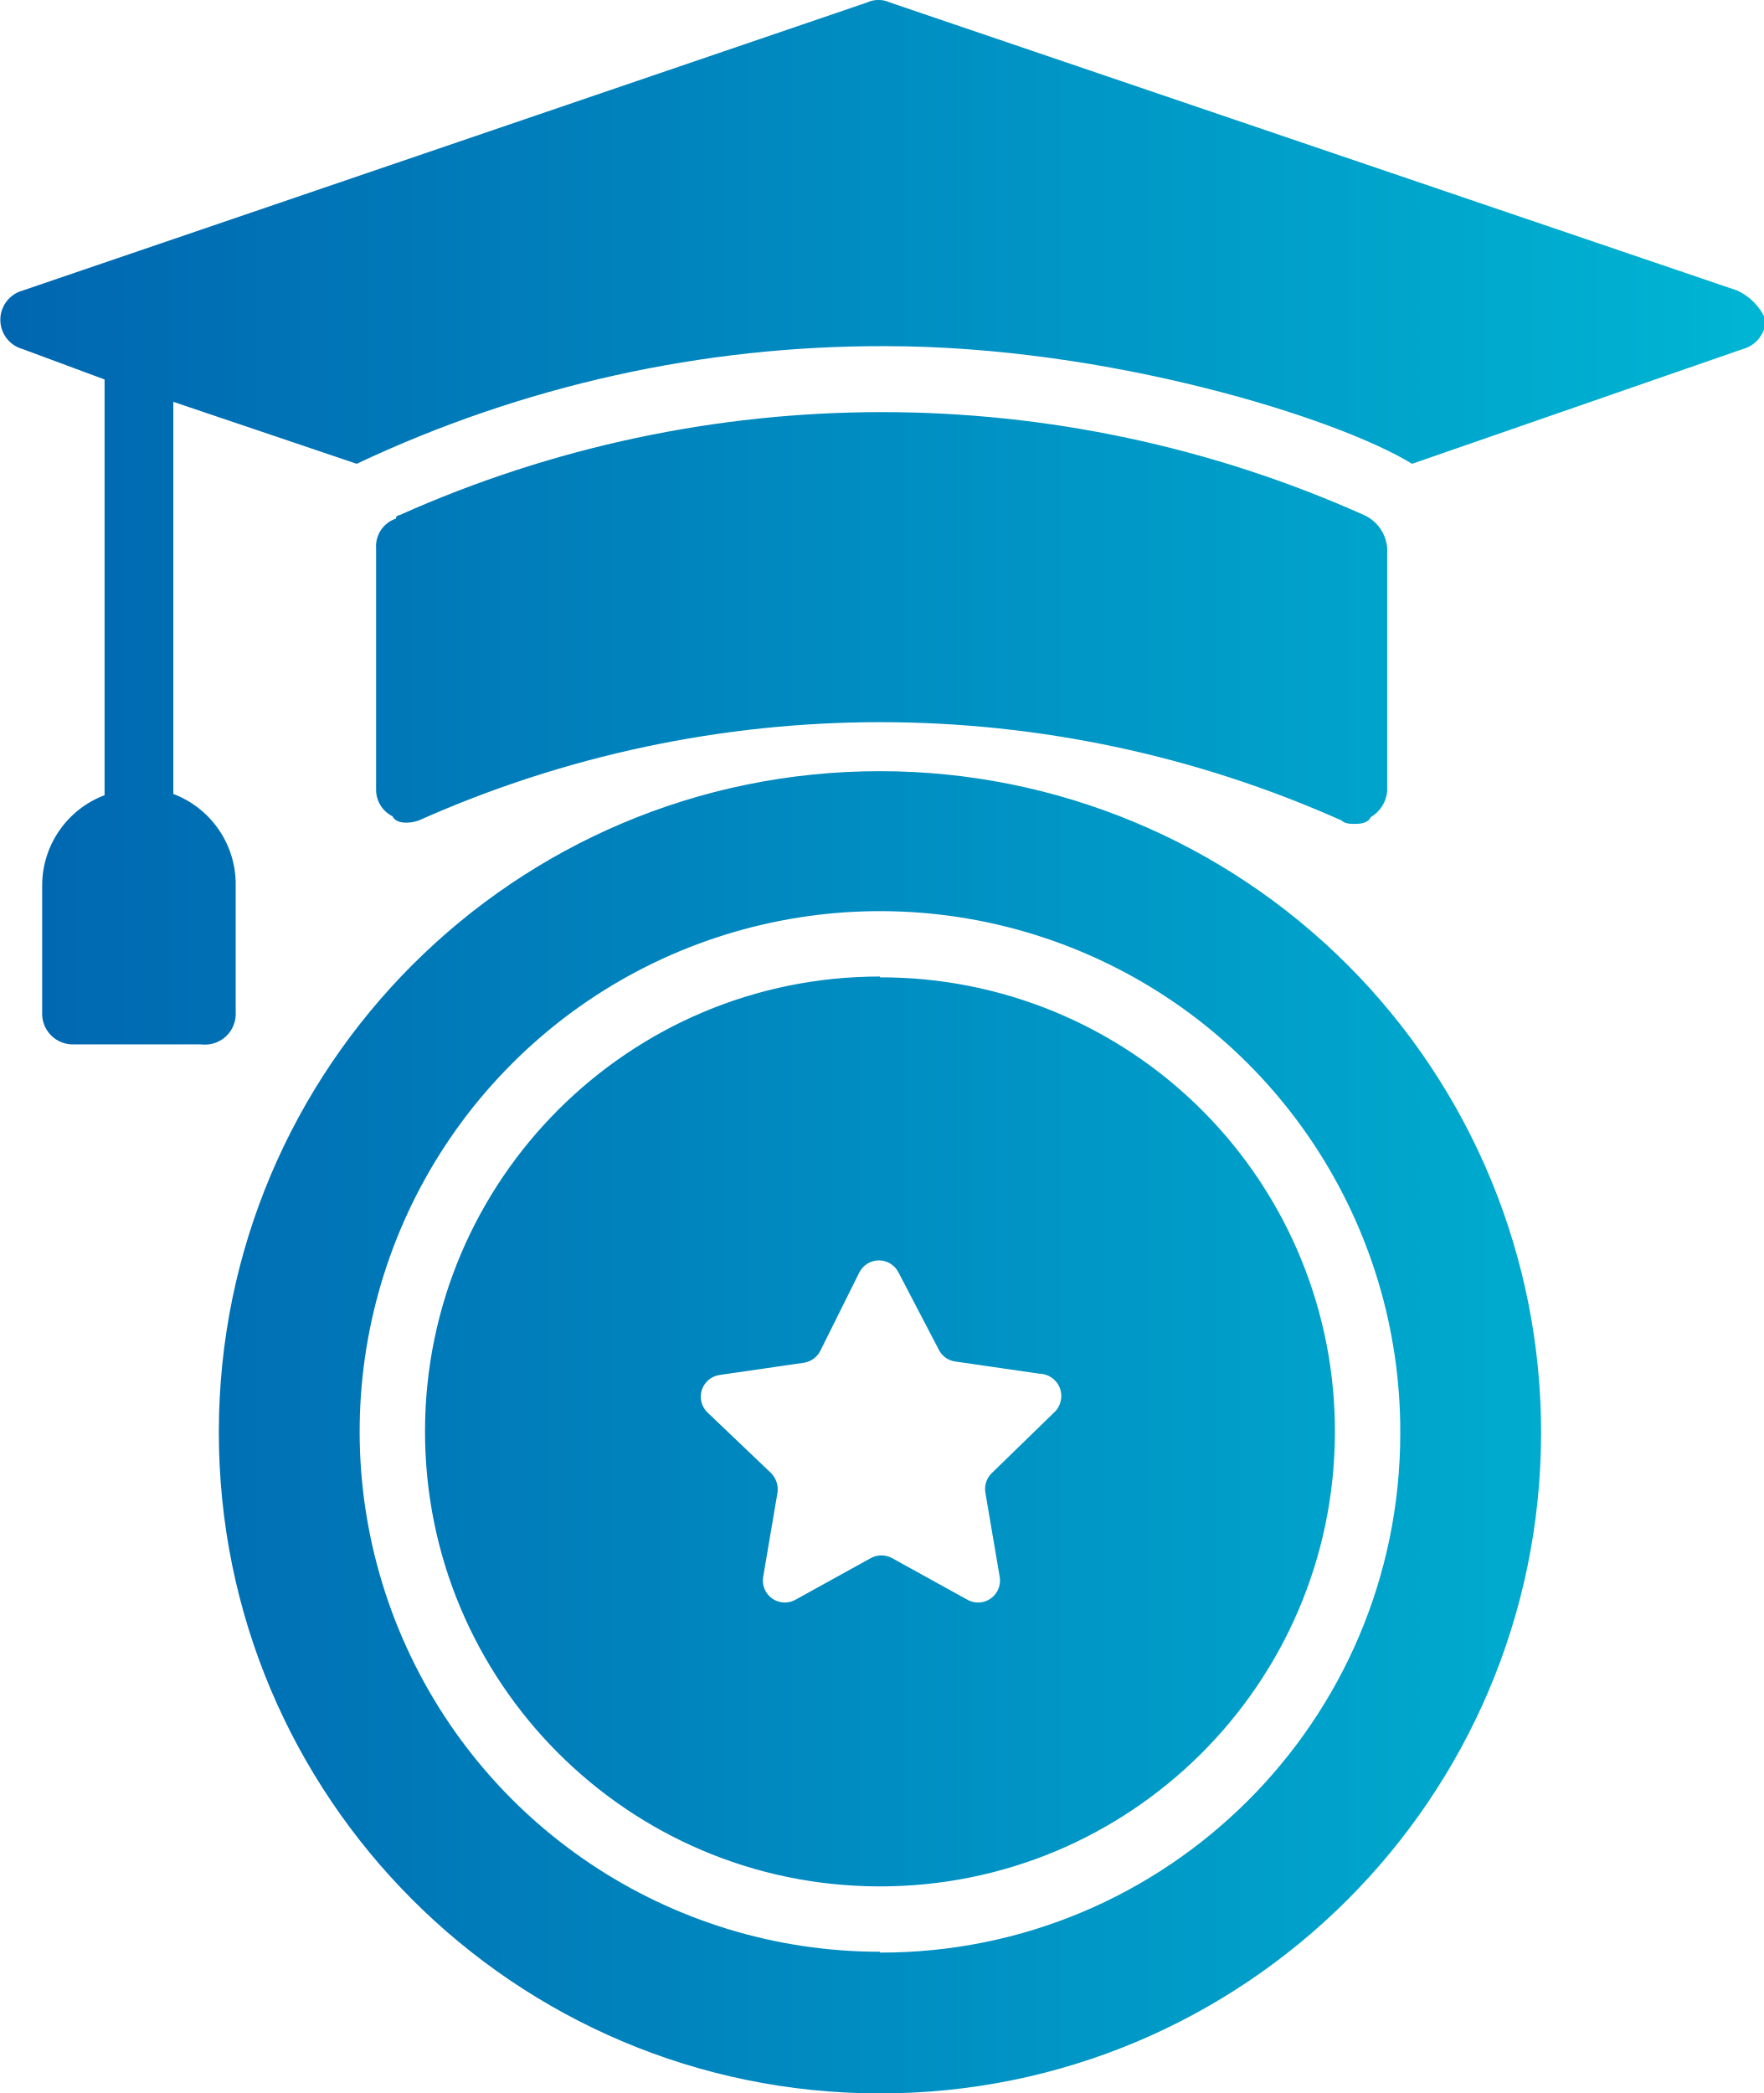
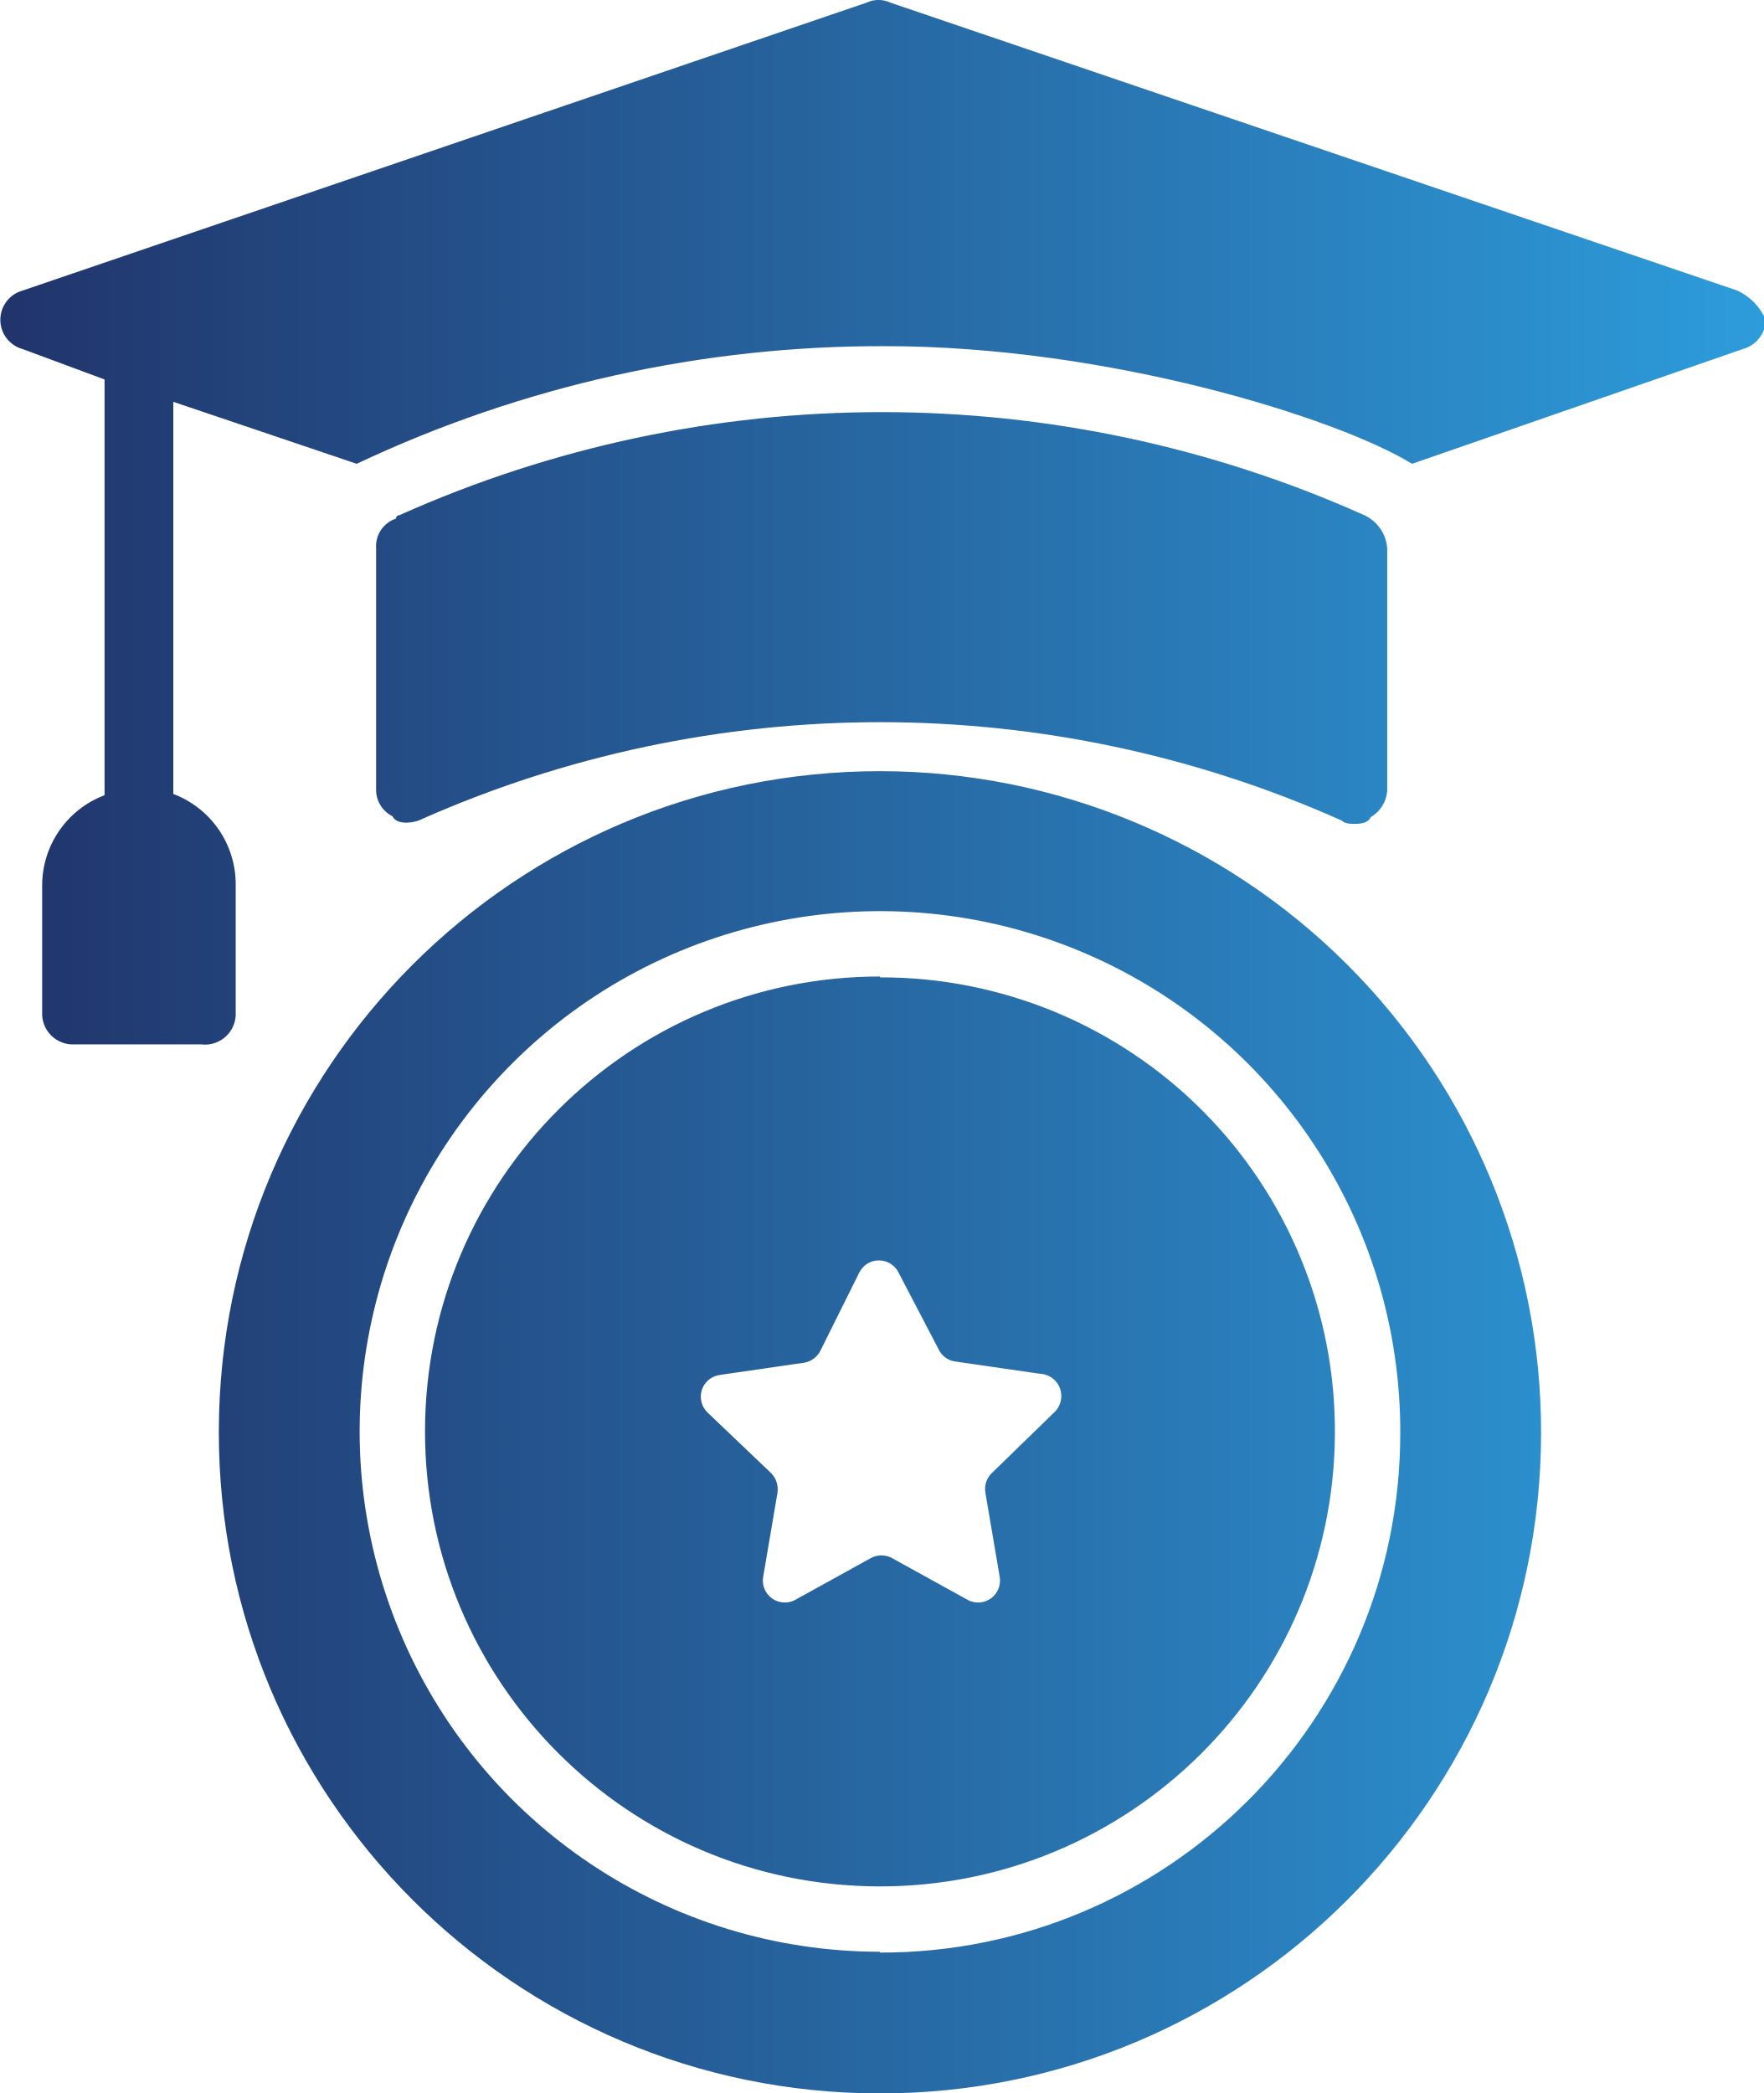
<svg xmlns="http://www.w3.org/2000/svg" viewBox="0 0 41.83 49.64">
  <defs>
    <style>.cls-1{fill:url(#linear-gradient);}</style>
    <linearGradient id="linear-gradient" y1="24.82" x2="41.83" y2="24.82" gradientUnits="userSpaceOnUse">
-       <stop offset="0" stop-color="#0066b0" />
-       <stop offset="1" stop-color="#00b5d3" />
+       <stop offset="0" stop-color="#21346B" />
+       <stop offset="1" stop-color="#2D9CDB" />
    </linearGradient>
  </defs>
  <g id="Layer_2" data-name="Layer 2">
    <g id="Layer_1-2" data-name="Layer 1">
      <path class="cls-1" d="M41.2,6.89,21.11.06a.65.65,0,0,0-.55,0L.54,6.89a.72.72,0,0,0,0,1.39L2.48,9v9.86A2.29,2.29,0,0,0,1,21v3a.73.73,0,0,0,.77.77h3A.73.73,0,0,0,5.59,24V21a2.29,2.29,0,0,0-1.48-2.17V9.53L8.46,11A29.13,29.13,0,0,1,21,8.21c5.28,0,10.71,1.7,12.49,2.79l7.84-2.72a.74.74,0,0,0,.55-.69A1.35,1.35,0,0,0,41.2,6.89ZM9.93,19.46a26.85,26.85,0,0,1,21.89,0c.07.08.23.08.31.08s.31,0,.38-.16a.79.79,0,0,0,.39-.62V13a.94.94,0,0,0-.54-.78,28,28,0,0,0-22.89,0,.08.08,0,0,0-.08.08.69.69,0,0,0-.47.7v5.74a.7.7,0,0,0,.39.62C9.39,19.54,9.7,19.54,9.93,19.46Zm10.94-1.17A15.68,15.68,0,1,0,36.55,34,15.68,15.68,0,0,0,20.87,18.29Zm0,28A12.34,12.34,0,1,1,33.21,34,12.32,12.32,0,0,1,20.87,46.31Zm0-23.13A10.79,10.79,0,1,0,31.66,34,10.76,10.76,0,0,0,20.87,23.18ZM25,33.5l-1.48,1.44a.52.52,0,0,0-.15.46l.34,2a.52.52,0,0,1-.75.55l-1.81-1a.53.53,0,0,0-.49,0l-1.81,1a.52.52,0,0,1-.75-.55l.34-2a.55.55,0,0,0-.15-.46L16.78,33.5a.52.52,0,0,1,.29-.89l2-.29a.53.53,0,0,0,.39-.29l.92-1.85a.52.52,0,0,1,.93,0L22.26,32a.51.51,0,0,0,.39.29l2,.29A.53.53,0,0,1,25,33.5Z" />
    </g>
  </g>
</svg>
